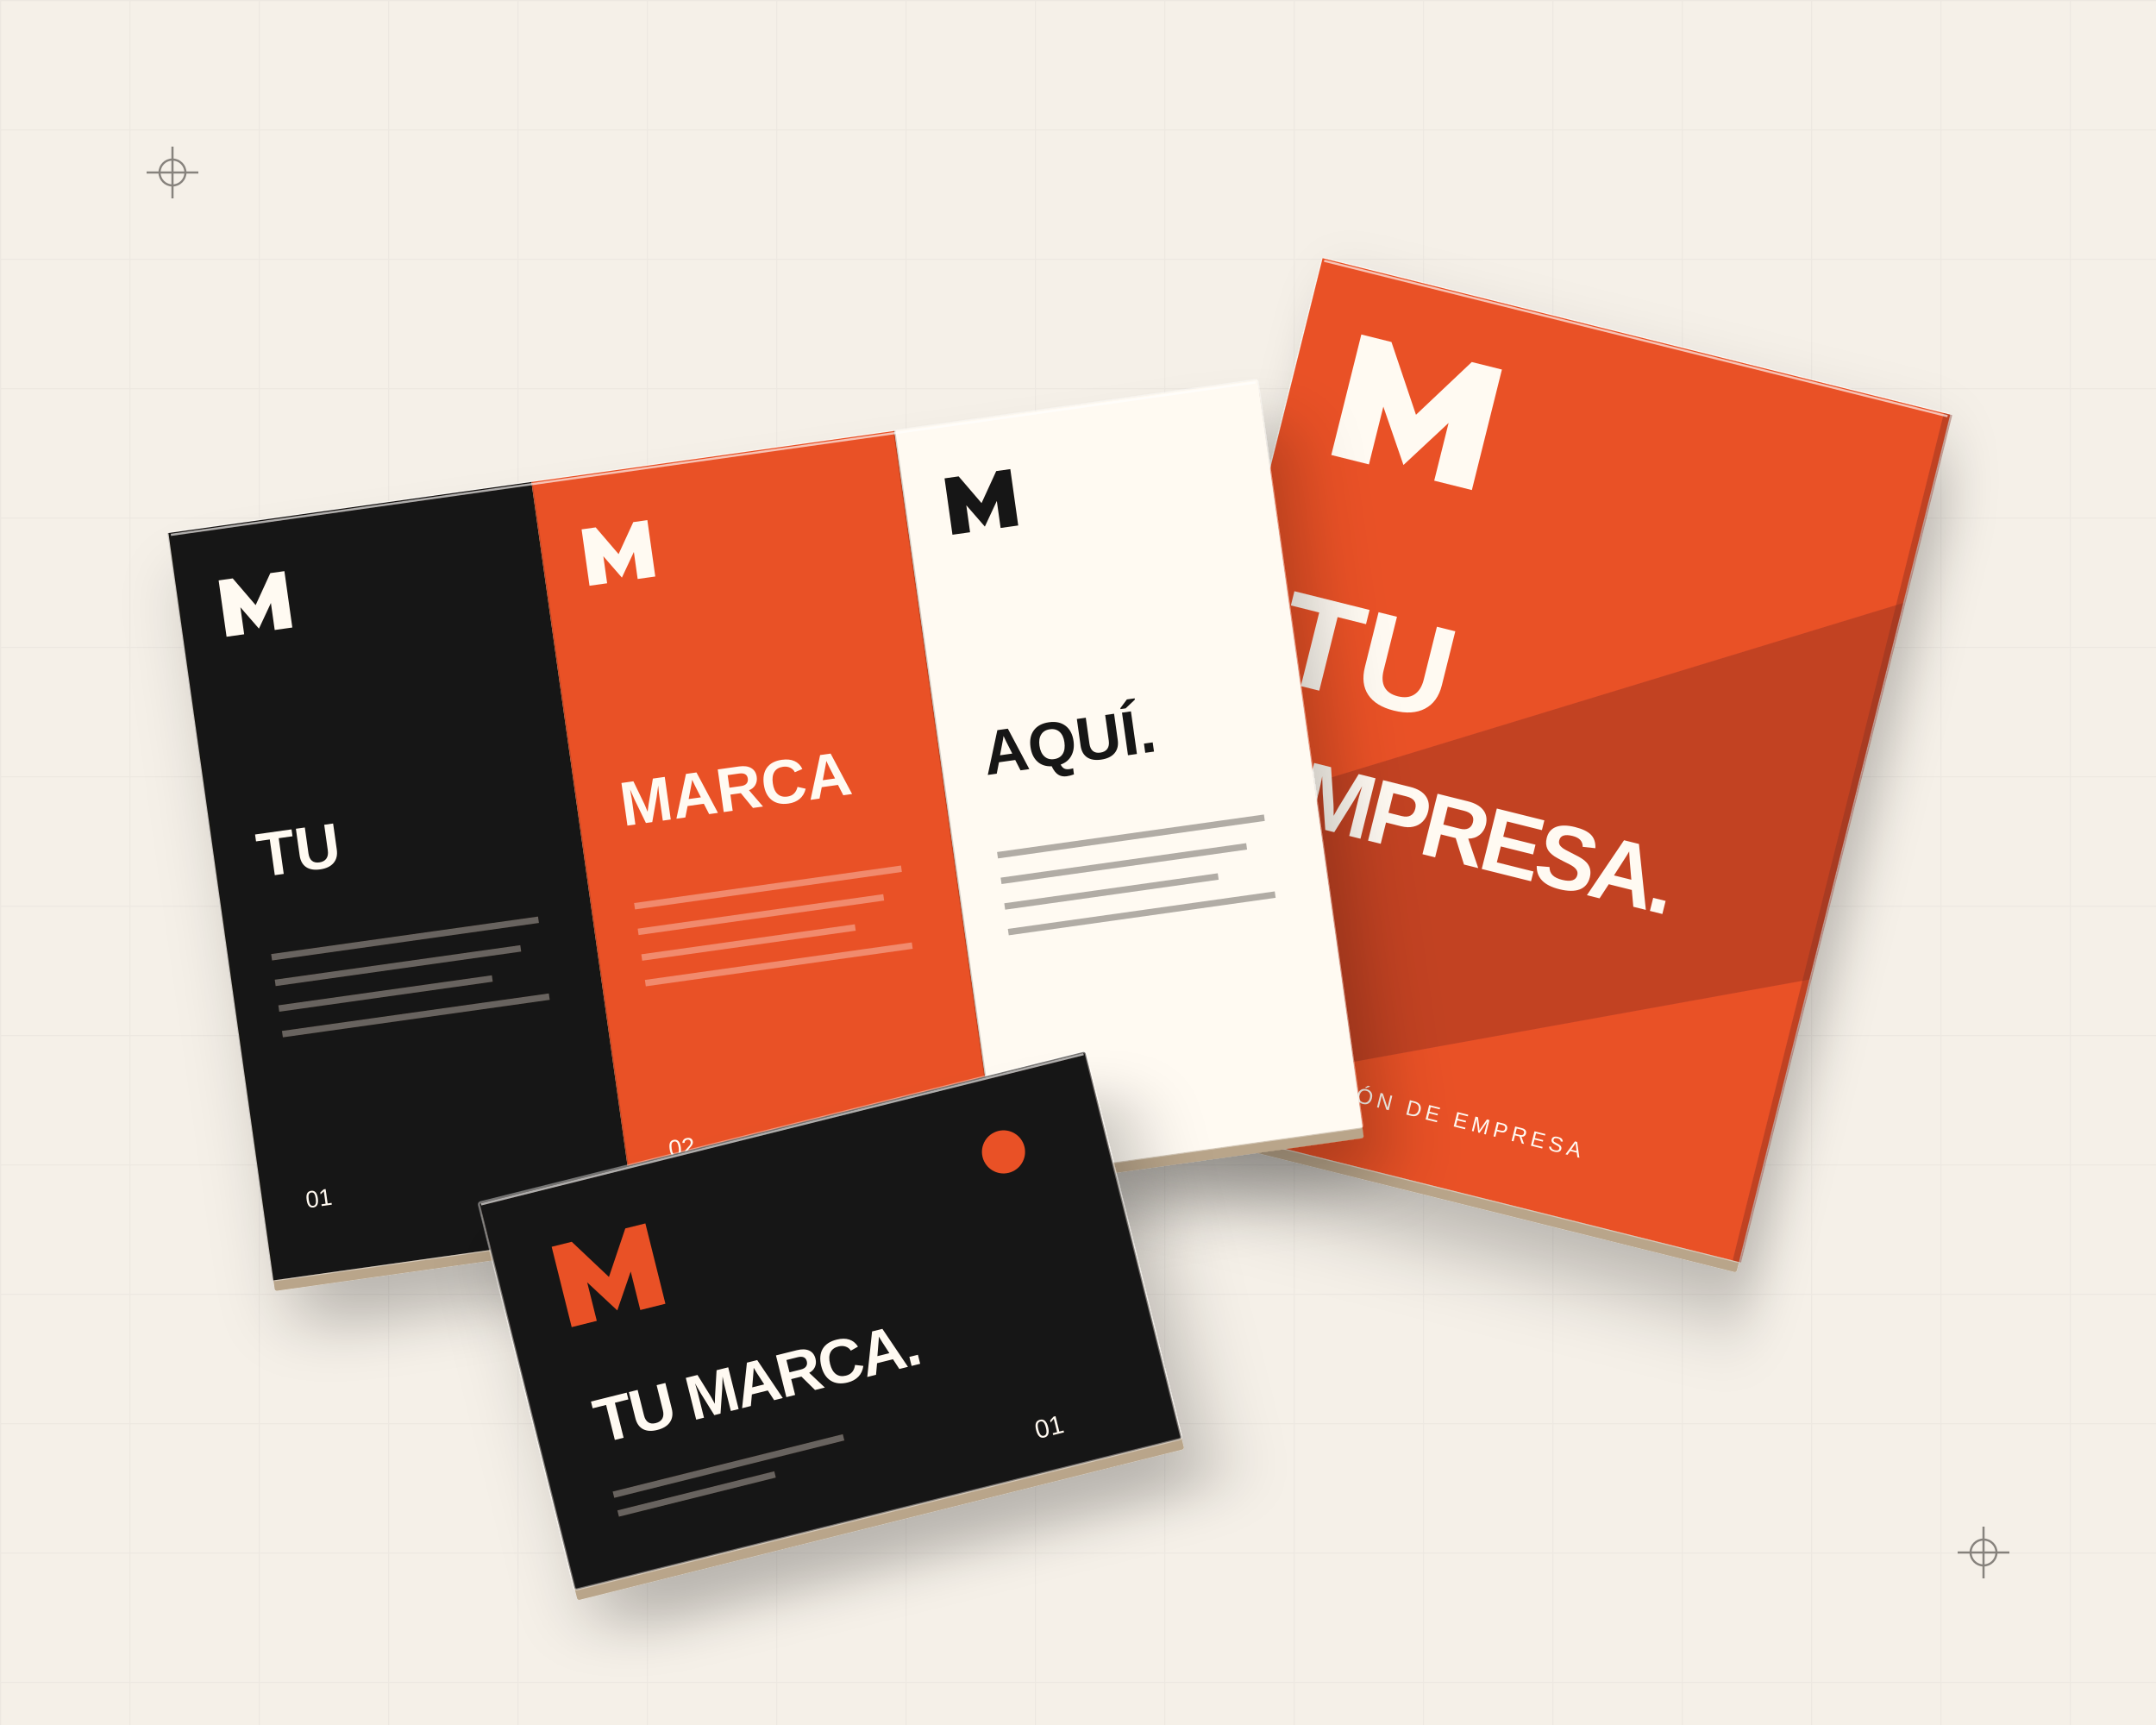
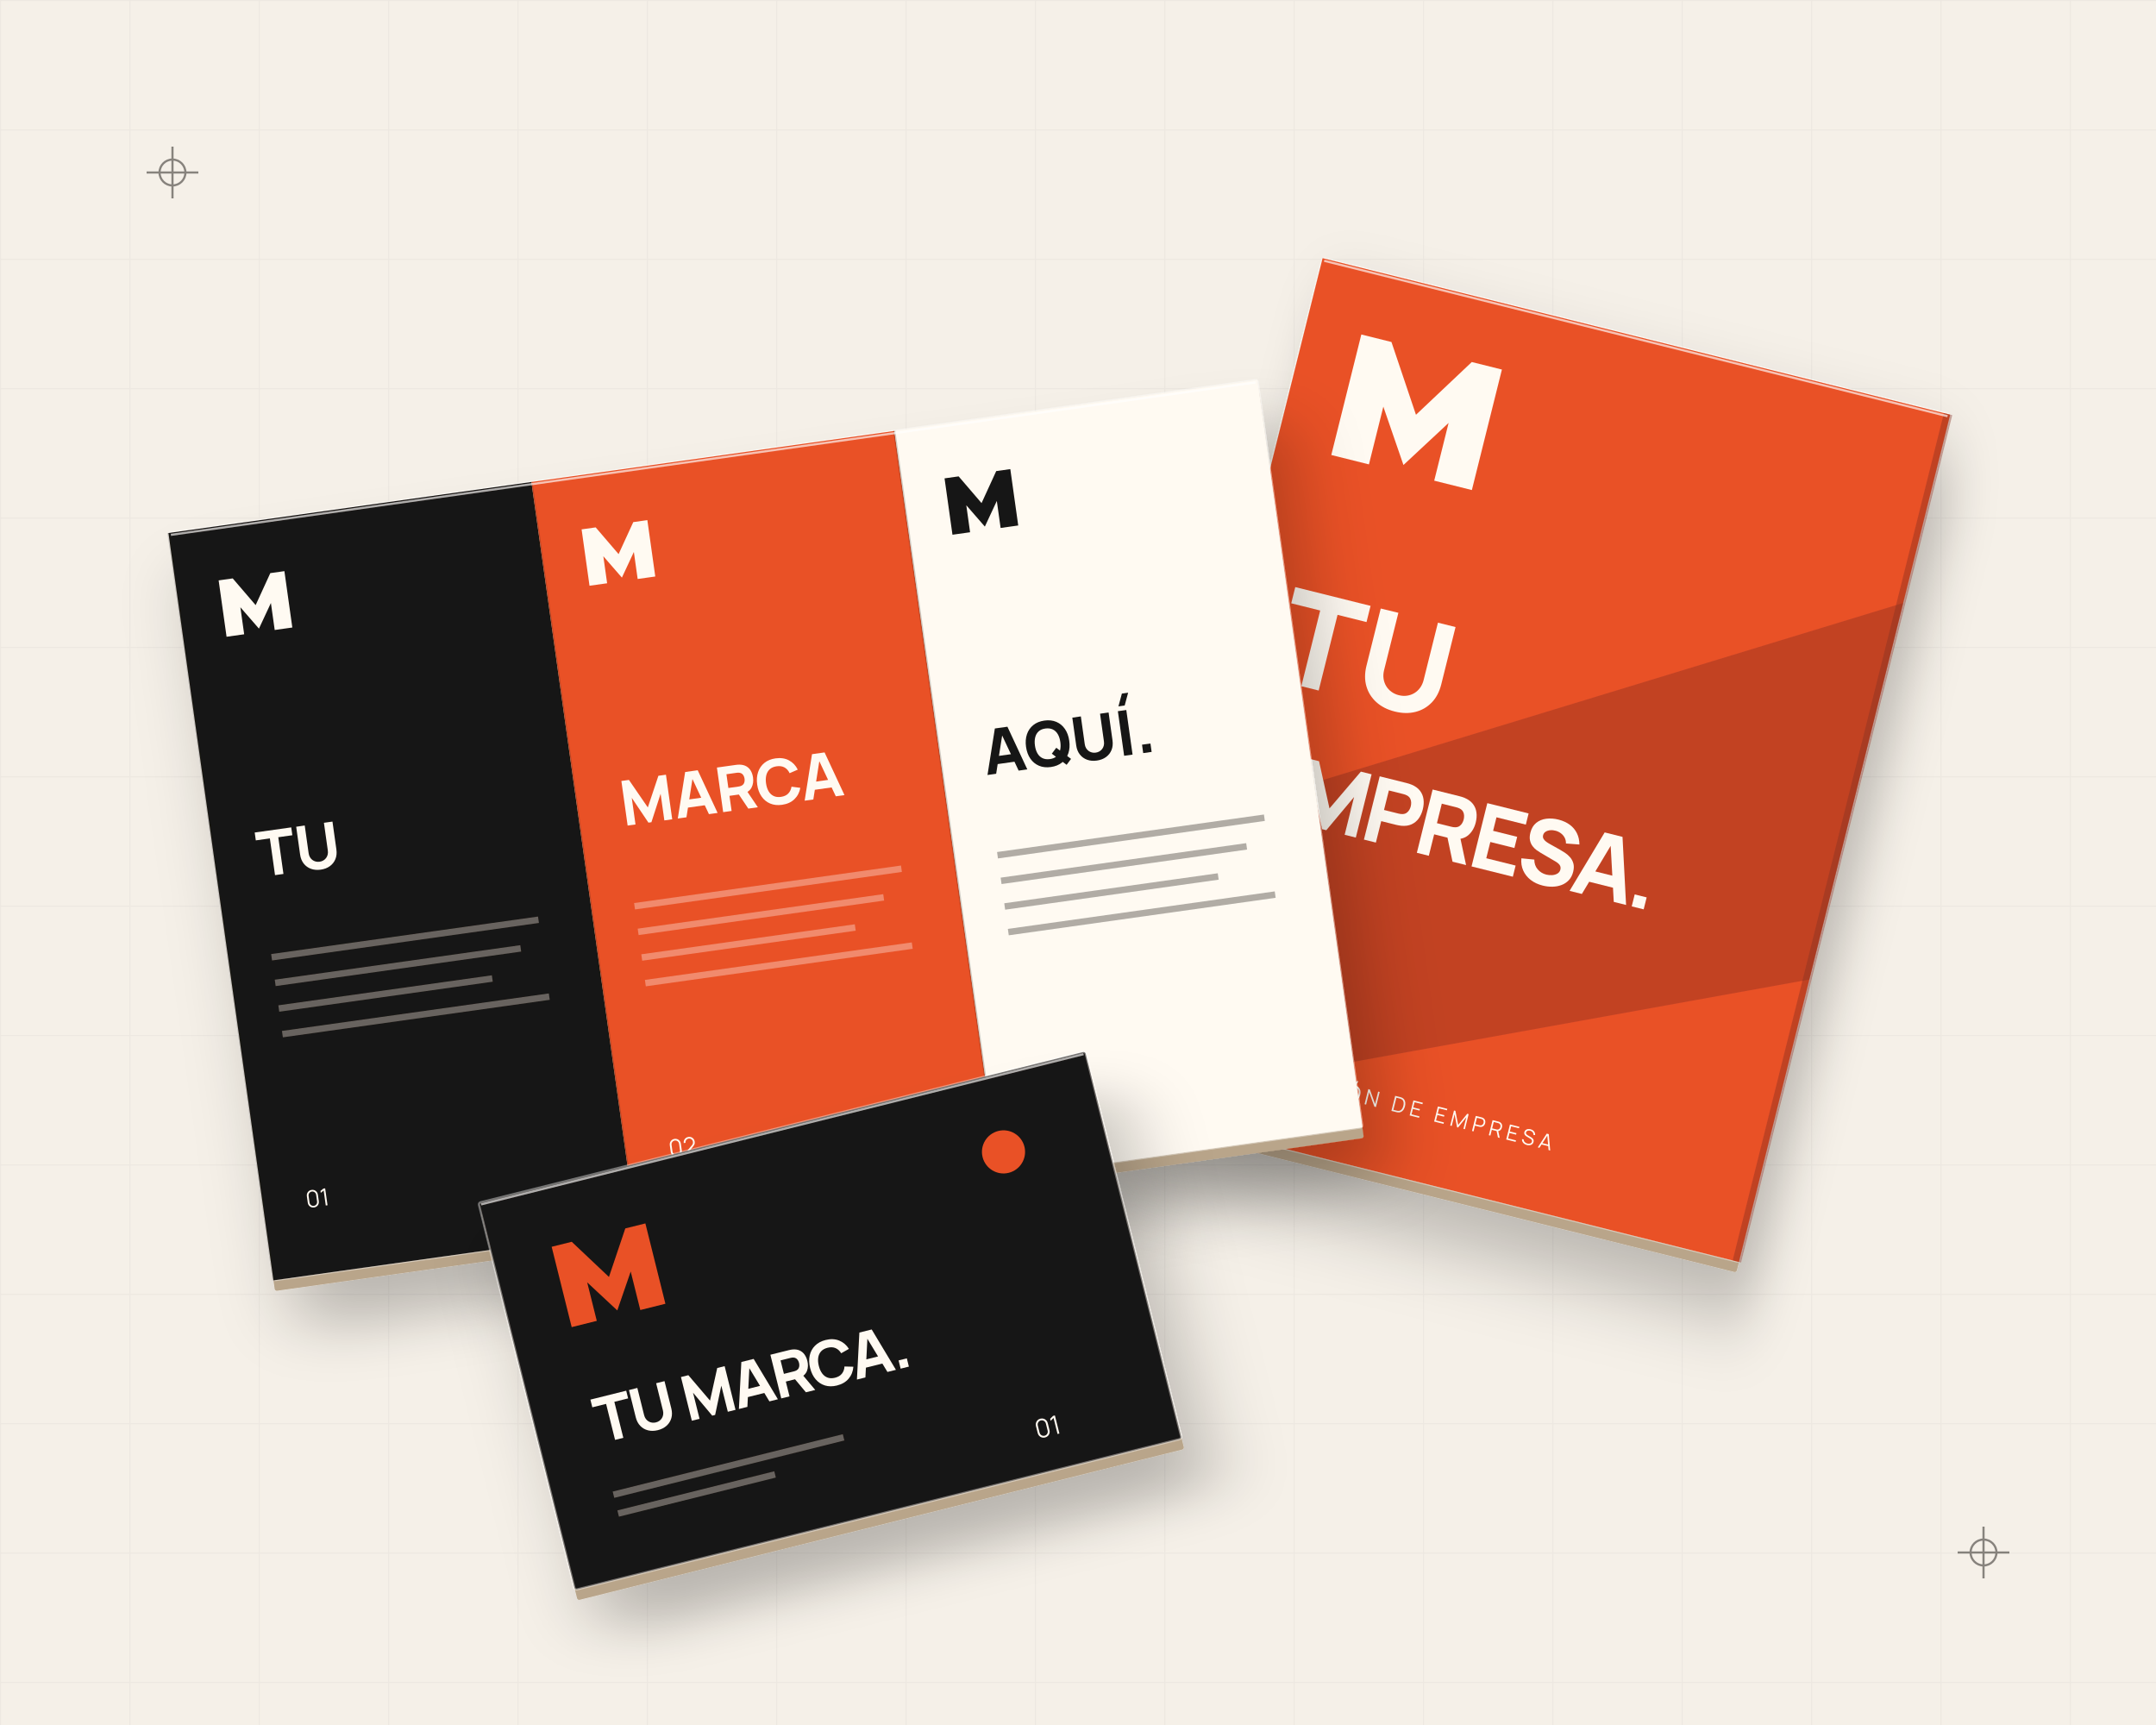
<svg xmlns="http://www.w3.org/2000/svg" viewBox="0 0 1000 800" fill="none" role="img">
  <defs>
    <linearGradient id="paper" x1="0" y1="0" x2="1" y2="1">
      <stop stop-color="#fffaf2" />
      <stop offset="1" stop-color="#dfd0b9" />
    </linearGradient>
    <linearGradient id="orange" x1="0" y1="0" x2="1" y2="1">
      <stop stop-color="#f7ba66" />
      <stop offset=".45" stop-color="#e95127" />
      <stop offset="1" stop-color="#832c20" />
    </linearGradient>
    <radialGradient id="floor">
      <stop stop-color="#dfd0b9" />
      <stop offset="1" stop-color="#f5f0e8" />
    </radialGradient>
    <filter id="shadow" x="-60%" y="-60%" width="220%" height="240%">
      <feDropShadow dx="9" dy="20" stdDeviation="15" flood-color="#191512" flood-opacity=".24" />
    </filter>
    <filter id="soft">
      <feGaussianBlur stdDeviation="16" />
    </filter>
    <pattern id="grid" width="60" height="60" patternUnits="userSpaceOnUse">
      <path d="M60 0H0v60" stroke="#191512" stroke-opacity=".035" />
    </pattern>
  </defs>
  <rect width="100%" height="100%" fill="#f5f0e8" />
  <rect width="100%" height="100%" fill="url(#grid)" />
  <g transform="translate(560 150) rotate(14 150 202.5)" filter="url(#shadow)">
    <rect x="0" y="5" width="300" height="405" rx="1" fill="#b9a58a" />
    <rect width="300" height="405" rx="1" fill="url(#paper)" stroke="#ffffff" stroke-opacity=".4" />
    <path d="M0 0h300v405H0z" fill="#e95127" />
    <path d="M0 270 300 90v180L0 405Z" fill="#832c20" opacity=".38" />
    <g transform="translate(26 30) scale(1.2)" fill="#fffaf2">
      <path d="M0 48V0h12l16 25L44 0h12v48H41V25L28 45 15 25v23Z" />
    </g>
-     <text x="24" y="195" font-family="Arial,Helvetica,sans-serif" font-size="61" fill="#fffaf2" font-weight="900">TU</text>
-     <text x="24" y="257" font-family="Arial,Helvetica,sans-serif" font-size="42" fill="#fffaf2" font-weight="900" letter-spacing="-2">EMPRESA.</text>
-     <text x="26" y="376" font-family="Arial,Helvetica,sans-serif" font-size="10" fill="#fffaf2" letter-spacing="2">PRESENTACIÓN DE EMPRESA</text>
+     <g transform="translate(24 195)" fill="#fffaf2" data-type-outline="true">
+       <path transform="translate(0 0) scale(0.0305 -0.0305)" d="M474 0L474 1186L20 1186L20 1440L1200 1440L1200 1186L746 1186L746 0Z" />
+       <path transform="translate(37.21 0) scale(0.0305 -0.0305)" d="M726 -30Q552 -30 420 40.5Q288 111 214 239Q140 367 140 540L140 1438L416 1440L416 542Q416 471 440 413Q464 355 506.5 313Q549 271 605.5 248.5Q662 226 726 226Q792 226 848.5 249Q905 272 947 314Q989 356 1012.5 414Q1036 472 1036 542L1036 1440L1312 1440L1312 540Q1312 367 1238 239Q1164 111 1032 40.5Q900 -30 726 -30Z" />
+     </g>
+     <g transform="translate(24 257)" fill="#fffaf2" data-type-outline="true">
+       <path transform="translate(0 0) scale(0.021 -0.021)" d="M140 0L140 1440L1080 1440L1080 1186L412 1186L412 878L960 878L960 624L412 624L412 254L1080 254L1080 0Z" />
+       <path transform="translate(22.78 0) scale(0.021 -0.021)" d="M140 0L140 1440L384 1440L860 484L1336 1440L1580 1440L1580 0L1326 0L1326 860L908 0L812 0L394 860L394 0Z" />
+       <path transform="translate(56.9 0) scale(0.021 -0.021)" d="M140 0L140 1440L748 1440Q769 1440 804.5 1438.5Q840 1437 868 1432Q997 1412 1079.5 1347Q1162 1282 1201 1183.5Q1240 1085 1240 964Q1240 843 1200.5 744.5Q1161 646 1078.5 581Q996 516 868 496Q840 492 804 490Q768 488 748 488L412 488L412 0ZM412 742L736 742Q757 742 782 744Q807 746 828 752Q883 767 913 802.5Q943 838 954.5 881.5Q966 925 966 964Q966 1003 954.5 1046.5Q943 1090 913 1125.5Q883 1161 828 1176Q807 1182 782 1184Q757 1186 736 1186L412 1186Z" />
+       <path transform="translate(82.2 0) scale(0.021 -0.021)" d="M140 0L140 1440L748 1440Q769 1440 804.5 1438.5Q840 1437 868 1432Q997 1412 1079.5 1347Q1162 1282 1201 1183.5Q1240 1085 1240 964Q1240 783 1150 654.5Q1060 526 868 496L748 488L412 488L412 0ZM952 0L668 586L948 640L1260 0ZM412 742L736 742Q757 742 782 744Q807 746 828 752Q883 767 913 802.5Q943 838 954.5 881.5Q966 925 966 964Q966 1003 954.5 1046.5Q943 1090 913 1125.5Q883 1161 828 1176Q807 1182 782 1184Q757 1186 736 1186L412 1186Z" />
+       <path transform="translate(108.34 0) scale(0.021 -0.021)" d="M140 0L140 1440L1080 1440L1080 1186L412 1186L412 878L960 878L960 624L412 624L412 254L1080 254L1080 0Z" />
+       <path transform="translate(131.12 0) scale(0.021 -0.021)" d="M684 -30Q524 -30 395.5 26.5Q267 83 184.5 188.5Q102 294 80 440L364 482Q394 358 488 291Q582 224 702 224Q769 224 832 245Q895 266 935.5 307Q976 348 976 408Q976 430 969.5 450.5Q963 471 948 489Q933 507 905.5 523Q878 539 836 552L462 662Q420 674 364.5 696Q309 718 257 759Q205 800 170.5 867.5Q136 935 136 1038Q136 1183 209 1279Q282 1375 404 1422Q526 1469 674 1468Q823 1466 940 1417Q1057 1368 1136 1274.5Q1215 1181 1250 1046L956 996Q940 1066 897 1114Q854 1162 794.5 1187Q735 1212 670 1214Q606 1216 549.5 1196.5Q493 1177 457.5 1140Q422 1103 422 1052Q422 1005 451 975.5Q480 946 524 928Q568 910 614 898L864 830Q920 815 988 790.5Q1056 766 1118.5 722.5Q1181 679 1221.5 608Q1262 537 1262 428Q1262 312 1213.5 225.5Q1165 139 1083 82.5Q1001 26 897.5 -2Q794 -30 684 -30Z" />
+       <path transform="translate(157.302 0) scale(0.021 -0.021)" d="M40 0L480 1440L886 1440L1326 0L1046 0L654 1270L706 1270L320 0ZM304 300L304 554L1064 554L1064 300Z" />
+       <path transform="translate(183.988 0) scale(0.021 -0.021)" d="M184 0L184 272L456 272L456 0Z" />
+     </g>
+     <g transform="translate(26 376)" fill="#fffaf2" data-type-outline="true">
+       <path transform="translate(0 0) scale(0.005 -0.005)" d="M140 0L140 1440L696 1440Q717 1440 743.5 1438.5Q770 1437 797 1432Q910 1415 988.5 1353.5Q1067 1292 1107.5 1199Q1148 1106 1148 993Q1148 881 1107 788Q1066 695 987.5 633.5Q909 572 797 555Q770 551 743.5 549Q717 547 696 547L287 547L287 0ZM287 687L692 687Q710 687 734 689Q758 691 781 696Q855 712 902.5 757Q950 802 973.5 864Q997 926 997 993Q997 1060 973.5 1122.5Q950 1185 902.5 1230Q855 1275 781 1291Q758 1296 734 1297.5Q710 1299 692 1299L287 1299Z" />
+       <path transform="translate(8.04 0) scale(0.005 -0.005)" d="M140 0L140 1440L696 1440Q717 1440 743.5 1438.5Q770 1437 797 1432Q910 1415 988.5 1353.5Q1067 1292 1107.5 1199Q1148 1106 1148 993Q1148 830 1062 710Q976 590 816 559L765 547L287 547L287 0ZM1012 0L728 586L869 640L1181 0ZM287 687L692 687Q710 687 734 689Q758 691 781 696Q855 712 902.5 757Q950 802 973.5 864Q997 926 997 993Q997 1060 973.5 1122.5Q950 1185 902.5 1230Q855 1275 781 1291Q758 1296 734 1297.5Q710 1299 692 1299L287 1299Z" />
+       <path transform="translate(16.3467 0) scale(0.005 -0.005)" d="M140 0L140 1440L1040 1440L1040 1299L287 1299L287 801L920 801L920 660L287 660L287 141L1040 141L1040 0Z" />
+       <path transform="translate(23.78 0) scale(0.005 -0.005)" d="M640 -30Q489 -30 368.5 20.5Q248 71 169.5 164Q91 257 67 385L217 410Q253 270 369 190.5Q485 111 646 111Q752 111 836 144.5Q920 178 968 240Q1016 302 1016 387Q1016 443 996 482.5Q976 522 943 548Q910 574 871 591.5Q832 609 795 620L430 729Q364 748 308 777.5Q252 807 210.5 848.5Q169 890 146 946Q123 1002 123 1074Q123 1196 187 1285Q251 1374 362 1422Q473 1470 615 1469Q759 1469 872.5 1418Q986 1367 1060 1272.5Q1134 1178 1158 1049L1004 1021Q989 1115 935 1184Q881 1253 797.5 1290.5Q714 1328 614 1329Q517 1329 441.5 1296.5Q366 1264 322 1208Q278 1152 278 1080Q278 1007 318.5 963Q359 919 418.5 894Q478 869 534 853L816 770Q860 758 919.5 735.5Q979 713 1035.5 671.5Q1092 630 1129 563Q1166 496 1166 393Q1166 293 1126.5 214Q1087 135 1015.5 81Q944 27 848.5 -1.5Q753 -30 640 -30Z" />
+       <path transform="translate(31.9433 0) scale(0.005 -0.005)" d="M140 0L140 1440L1040 1440L1040 1299L287 1299L287 801L920 801L920 660L287 660L287 141L1040 141L1040 0Z" />
+       <path transform="translate(39.6433 0) scale(0.005 -0.005)" d="M140 0L140 1440L288 1440L1081 260L1081 1440L1229 1440L1229 0L1081 0L288 1181L288 0Z" />
+       <path transform="translate(48.4867 0) scale(0.005 -0.005)" d="M523 0L523 1299L20 1299L20 1440L1173 1440L1173 1299L670 1299L670 0Z" />
+       <path transform="translate(56.2533 0) scale(0.005 -0.005)" d="M40 0L536 1440L731 1440L1227 0L1074 0L603 1358L661 1358L193 0ZM261 349L261 487L1005 487L1005 349Z" />
+       <path transform="translate(64.39 0) scale(0.005 -0.005)" d="M723 -30Q508 -30 360 65.5Q212 161 136 330Q60 499 60 720Q60 941 136 1110Q212 1279 360 1374.5Q508 1470 723 1470Q974 1470 1133 1341.5Q1292 1213 1351 997L1201 958Q1155 1129 1036 1229Q917 1329 723 1329Q554 1329 442 1252Q330 1175 273.5 1037.5Q217 900 215 720Q214 540 270.5 403Q327 266 440.5 188.5Q554 111 723 111Q917 111 1036 211.5Q1155 312 1201 482L1351 443Q1292 227 1133 98.5Q974 -30 723 -30Z" />
+       <path transform="translate(73.5433 0) scale(0.005 -0.005)" d="M160 0L160 1440L307 1440L307 0Z" />
+       <path transform="translate(77.8767 0) scale(0.005 -0.005)" d="M804 1610L678 1610L797 1920L923 1920ZM723 -30Q508 -30 360 65.5Q212 161 136 330Q60 499 60 720Q60 941 136 1110Q212 1279 360 1374.5Q508 1470 723 1470Q939 1470 1086.5 1374.5Q1234 1279 1310.5 1110Q1387 941 1387 720Q1387 499 1310.5 330Q1234 161 1086.5 65.5Q939 -30 723 -30ZM723 111Q892 111 1005 188Q1118 265 1174.5 402.5Q1231 540 1231 720Q1231 900 1174.5 1037Q1118 1174 1005 1251Q892 1328 723 1329Q554 1329 442 1252Q330 1175 273.5 1037.5Q217 900 216 720Q215 540 271.5 403.5Q328 267 441 189.5Q554 112 723 111Z" />
+       <path transform="translate(87.11 0) scale(0.005 -0.005)" d="M140 0L140 1440L288 1440L1081 260L1081 1440L1229 1440L1229 0L1081 0L288 1181L288 0Z" />
+       <path transform="translate(99.9533 0) scale(0.005 -0.005)" d="M140 0L140 1440L577 1440Q600 1440 655.5 1439Q711 1438 762 1431Q926 1408 1036 1309Q1146 1210 1201 1057Q1256 904 1256 720Q1256 536 1201 383Q1146 230 1036 131Q926 32 762 9Q712 3 655 1.5Q598 0 577 0ZM292 141L577 141Q618 141 665.5 143.5Q713 146 747 153Q873 175 950.5 255Q1028 335 1064 455.5Q1100 576 1100 720Q1100 865 1064 986Q1028 1107 950 1186Q872 1265 747 1287Q713 1294 664.5 1296.5Q616 1299 577 1299L292 1299Z" />
+       <path transform="translate(108.6667 0) scale(0.005 -0.005)" d="M140 0L140 1440L1040 1440L1040 1299L287 1299L287 801L920 801L920 660L287 660L287 141L1040 141L1040 0Z" />
+       <path transform="translate(120.3667 0) scale(0.005 -0.005)" d="M140 0L140 1440L1040 1440L1040 1299L287 1299L287 801L920 801L920 660L287 660L287 141L1040 141L1040 0Z" />
+       <path transform="translate(128.0667 0) scale(0.005 -0.005)" d="M140 0L140 1440L275 1440L841 229L1404 1440L1541 1440L1541 1L1401 1L1401 1112L888 0L793 0L281 1112L281 0Z" />
+       <path transform="translate(138.4733 0) scale(0.005 -0.005)" d="M140 0L140 1440L696 1440Q717 1440 743.5 1438.5Q770 1437 797 1432Q910 1415 988.5 1353.5Q1067 1292 1107.5 1199Q1148 1106 1148 993Q1148 881 1107 788Q1066 695 987.5 633.5Q909 572 797 555Q770 551 743.5 549Q717 547 696 547L287 547L287 0ZM287 687L692 687Q710 687 734 689Q758 691 781 696Q855 712 902.5 757Q950 802 973.5 864Q997 926 997 993Q997 1060 973.5 1122.5Q950 1185 902.5 1230Q855 1275 781 1291Q758 1296 734 1297.5Q710 1299 692 1299L287 1299Z" />
+       <path transform="translate(146.5133 0) scale(0.005 -0.005)" d="M140 0L140 1440L696 1440Q717 1440 743.5 1438.5Q770 1437 797 1432Q910 1415 988.5 1353.5Q1067 1292 1107.5 1199Q1148 1106 1148 993Q1148 830 1062 710Q976 590 816 559L765 547L287 547L287 0ZM1012 0L728 586L869 640L1181 0ZM287 687L692 687Q710 687 734 689Q758 691 781 696Q855 712 902.5 757Q950 802 973.5 864Q997 926 997 993Q997 1060 973.5 1122.5Q950 1185 902.5 1230Q855 1275 781 1291Q758 1296 734 1297.5Q710 1299 692 1299L287 1299Z" />
+       <path transform="translate(154.82 0) scale(0.005 -0.005)" d="M140 0L140 1440L1040 1440L1040 1299L287 1299L287 801L920 801L920 660L287 660L287 141L1040 141L1040 0Z" />
+       <path transform="translate(162.2533 0) scale(0.005 -0.005)" d="M640 -30Q489 -30 368.5 20.5Q248 71 169.5 164Q91 257 67 385L217 410Q253 270 369 190.5Q485 111 646 111Q752 111 836 144.5Q920 178 968 240Q1016 302 1016 387Q1016 443 996 482.5Q976 522 943 548Q910 574 871 591.5Q832 609 795 620L430 729Q364 748 308 777.5Q252 807 210.5 848.5Q169 890 146 946Q123 1002 123 1074Q123 1196 187 1285Q251 1374 362 1422Q473 1470 615 1469Q759 1469 872.5 1418Q986 1367 1060 1272.5Q1134 1178 1158 1049L1004 1021Q989 1115 935 1184Q881 1253 797.5 1290.5Q714 1328 614 1329Q517 1329 441.5 1296.5Q366 1264 322 1208Q278 1152 278 1080Q278 1007 318.5 963Q359 919 418.5 894Q478 869 534 853L816 770Q860 758 919.5 735.5Q979 713 1035.5 671.5Q1092 630 1129 563Q1166 496 1166 393Q1166 293 1126.5 214Q1087 135 1015.5 81Q944 27 848.5 -1.5Q753 -30 640 -30Z" />
+       <path transform="translate(170.4167 0) scale(0.005 -0.005)" d="M40 0L536 1440L731 1440L1227 0L1074 0L603 1358L661 1358L193 0ZM261 349L261 487L1005 487L1005 349Z" />
+     </g>
    <path d="M299 0v405" stroke="#832c20" stroke-width="4" opacity=".4" />
    <path d="M1 1H299" stroke="#fff" stroke-opacity=".65" />
  </g>
  <g transform="translate(100 210) rotate(-8 255 175)" filter="url(#shadow)">
    <rect x="0" y="5" width="510" height="350" rx="1" fill="#b9a58a" />
    <rect width="510" height="350" rx="1" fill="url(#paper)" stroke="#ffffff" stroke-opacity=".4" />
    <rect x="0" width="170" height="350" fill="#191512" />
    <path d="M0 0v350" stroke="#191512" stroke-opacity=".2" />
    <g transform="translate(20 25) scale(0.55)" fill="#fffaf2">
      <path d="M0 48V0h12l16 25L44 0h12v48H41V25L28 45 15 25v23Z" />
    </g>
-     <text x="20" y="164" font-family="Arial,Helvetica,sans-serif" font-size="29" fill="#fffaf2" font-weight="900">TU</text>
+     <g transform="translate(20 164)" fill="#fffaf2" data-type-outline="true">
+       <path transform="translate(0 0) scale(0.0145 -0.0145)" d="M474 0L474 1186L20 1186L20 1440L1200 1440L1200 1186L746 1186L746 0Z" />
+       <path transform="translate(17.69 0) scale(0.0145 -0.0145)" d="M726 -30Q552 -30 420 40.5Q288 111 214 239Q140 367 140 540L140 1438L416 1440L416 542Q416 471 440 413Q464 355 506.5 313Q549 271 605.5 248.5Q662 226 726 226Q792 226 848.5 249Q905 272 947 314Q989 356 1012.5 414Q1036 472 1036 542L1036 1440L1312 1440L1312 540Q1312 367 1238 239Q1164 111 1032 40.5Q900 -30 726 -30Z" />
+     </g>
    <rect x="20" y="200" width="125" height="3" fill="#fffaf2" opacity=".34" />
    <rect x="20" y="212" width="115" height="3" fill="#fffaf2" opacity=".34" />
    <rect x="20" y="224" width="100" height="3" fill="#fffaf2" opacity=".34" />
    <rect x="20" y="236" width="125" height="3" fill="#fffaf2" opacity=".34" />
-     <text x="20" y="319" font-family="Arial,Helvetica,sans-serif" font-size="11" fill="#fffaf2">01</text>
+     <g transform="translate(20 319)" fill="#fffaf2" data-type-outline="true">
+       <path transform="translate(0 0) scale(0.0055 -0.0055)" d="M610 -30Q477 -30 370.5 32Q264 94 202 200.5Q140 307 140 440L140 1000Q140 1133 202 1239.5Q264 1346 370.5 1408Q477 1470 610 1470Q743 1470 849.5 1408Q956 1346 1018 1239.5Q1080 1133 1080 1000L1080 440Q1080 307 1018 200.5Q956 94 849.5 32Q743 -30 610 -30ZM610 112Q699 112 772 155.5Q845 199 888 272Q931 345 931 433L931 1007Q931 1096 888 1169Q845 1242 772 1285.5Q699 1329 610 1329Q521 1329 448 1285.5Q375 1242 332 1169Q289 1096 289 1007L289 433Q289 345 332 272Q375 199 448 155.5Q521 112 610 112Z" />
+       <path transform="translate(6.71 0) scale(0.0055 -0.0055)" d="M391 0L391 1276L120 1113L120 1278L391 1440L540 1440L540 0Z" />
+     </g>
    <rect x="170" width="170" height="350" fill="#e95127" />
    <path d="M170 0v350" stroke="#191512" stroke-opacity=".2" />
    <g transform="translate(190 25) scale(0.55)" fill="#fffaf2">
      <path d="M0 48V0h12l16 25L44 0h12v48H41V25L28 45 15 25v23Z" />
    </g>
-     <text x="190" y="164" font-family="Arial,Helvetica,sans-serif" font-size="29" fill="#fffaf2" font-weight="900">MARCA</text>
+     <g transform="translate(190 164)" fill="#fffaf2" data-type-outline="true">
+       <path transform="translate(0 0) scale(0.0145 -0.0145)" d="M140 0L140 1440L384 1440L860 484L1336 1440L1580 1440L1580 0L1326 0L1326 860L908 0L812 0L394 860L394 0Z" />
+       <path transform="translate(24.94 0) scale(0.0145 -0.0145)" d="M40 0L480 1440L886 1440L1326 0L1046 0L654 1270L706 1270L320 0ZM304 300L304 554L1064 554L1064 300Z" />
+       <path transform="translate(44.747 0) scale(0.0145 -0.0145)" d="M140 0L140 1440L748 1440Q769 1440 804.5 1438.5Q840 1437 868 1432Q997 1412 1079.5 1347Q1162 1282 1201 1183.5Q1240 1085 1240 964Q1240 783 1150 654.5Q1060 526 868 496L748 488L412 488L412 0ZM952 0L668 586L948 640L1260 0ZM412 742L736 742Q757 742 782 744Q807 746 828 752Q883 767 913 802.5Q943 838 954.5 881.5Q966 925 966 964Q966 1003 954.5 1046.5Q943 1090 913 1125.5Q883 1161 828 1176Q807 1182 782 1184Q757 1186 736 1186L412 1186Z" />
+       <path transform="translate(63.307 0) scale(0.0145 -0.0145)" d="M758 -30Q542 -30 385.5 64Q229 158 144.5 327Q60 496 60 720Q60 944 144.5 1113Q229 1282 385.5 1376Q542 1470 758 1470Q1006 1470 1174.5 1347Q1343 1224 1412 1014L1138 938Q1098 1069 1003 1141.5Q908 1214 758 1214Q621 1214 529.5 1153Q438 1092 392 981Q346 870 346 720Q346 570 392 459Q438 348 529.5 287Q621 226 758 226Q908 226 1003 299Q1098 372 1138 502L1412 426Q1343 216 1174.5 93Q1006 -30 758 -30Z" />
+       <path transform="translate(84.361 0) scale(0.0145 -0.0145)" d="M40 0L480 1440L886 1440L1326 0L1046 0L654 1270L706 1270L320 0ZM304 300L304 554L1064 554L1064 300Z" />
+     </g>
    <rect x="190" y="200" width="125" height="3" fill="#fffaf2" opacity=".34" />
    <rect x="190" y="212" width="115" height="3" fill="#fffaf2" opacity=".34" />
    <rect x="190" y="224" width="100" height="3" fill="#fffaf2" opacity=".34" />
    <rect x="190" y="236" width="125" height="3" fill="#fffaf2" opacity=".34" />
-     <text x="190" y="319" font-family="Arial,Helvetica,sans-serif" font-size="11" fill="#fffaf2">02</text>
+     <g transform="translate(190 319)" fill="#fffaf2" data-type-outline="true">
+       <path transform="translate(0 0) scale(0.0055 -0.0055)" d="M610 -30Q477 -30 370.5 32Q264 94 202 200.5Q140 307 140 440L140 1000Q140 1133 202 1239.5Q264 1346 370.5 1408Q477 1470 610 1470Q743 1470 849.5 1408Q956 1346 1018 1239.5Q1080 1133 1080 1000L1080 440Q1080 307 1018 200.5Q956 94 849.5 32Q743 -30 610 -30ZM610 112Q699 112 772 155.5Q845 199 888 272Q931 345 931 433L931 1007Q931 1096 888 1169Q845 1242 772 1285.5Q699 1329 610 1329Q521 1329 448 1285.5Q375 1242 332 1169Q289 1096 289 1007L289 433Q289 345 332 272Q375 199 448 155.5Q521 112 610 112Z" />
+       <path transform="translate(6.71 0) scale(0.0055 -0.0055)" d="M100 1L101 135L752 723Q836 799 863.5 867.5Q891 936 891 1011Q891 1100 849 1172Q807 1244 736 1286.5Q665 1329 577 1329Q485 1329 413 1285Q341 1241 299.5 1169Q258 1097 259 1012L109 1012Q109 1143 171 1247Q233 1351 339 1410.5Q445 1470 579 1470Q710 1470 814.5 1408.5Q919 1347 979.5 1242.5Q1040 1138 1040 1010Q1040 920 1018.5 851.5Q997 783 951.5 724.5Q906 666 836 604L258 82L235 142L1040 142L1040 1Z" />
+     </g>
    <rect x="340" width="170" height="350" fill="#fffaf2" />
    <path d="M340 0v350" stroke="#191512" stroke-opacity=".2" />
    <g transform="translate(360 25) scale(0.55)" fill="#191512">
      <path d="M0 48V0h12l16 25L44 0h12v48H41V25L28 45 15 25v23Z" />
    </g>
-     <text x="360" y="164" font-family="Arial,Helvetica,sans-serif" font-size="29" fill="#191512" font-weight="900">AQUÍ.</text>
+     <g transform="translate(360 164)" fill="#191512" data-type-outline="true">
+       <path transform="translate(0 0) scale(0.0145 -0.0145)" d="M40 0L480 1440L886 1440L1326 0L1046 0L654 1270L706 1270L320 0ZM304 300L304 554L1064 554L1064 300Z" />
+       <path transform="translate(19.227 0) scale(0.0145 -0.0145)" d="M1266 -30L846 388L1014 556L1432 138ZM758 -30Q542 -30 385.5 64Q229 158 144.5 327Q60 496 60 720Q60 944 144.5 1113Q229 1282 385.5 1376Q542 1470 758 1470Q974 1470 1130.5 1376Q1287 1282 1371.5 1113Q1456 944 1456 720Q1456 496 1371.5 327Q1287 158 1130.5 64Q974 -30 758 -30ZM758 226Q895 224 986 285Q1077 346 1122.5 458Q1168 570 1168 720Q1168 870 1122.5 980Q1077 1090 986 1151Q895 1212 758 1214Q621 1216 530 1155Q439 1094 393.5 982Q348 870 348 720Q348 570 393.5 460Q439 350 530 289Q621 228 758 226Z" />
+       <path transform="translate(41.209 0) scale(0.0145 -0.0145)" d="M726 -30Q552 -30 420 40.5Q288 111 214 239Q140 367 140 540L140 1438L416 1440L416 542Q416 471 440 413Q464 355 506.5 313Q549 271 605.5 248.5Q662 226 726 226Q792 226 848.5 249Q905 272 947 314Q989 356 1012.5 414Q1036 472 1036 542L1036 1440L1312 1440L1312 540Q1312 367 1238 239Q1164 111 1032 40.5Q900 -30 726 -30Z" />
+       <path transform="translate(62.263 0) scale(0.0145 -0.0145)" d="M401 1590L199 1590L365 1980L567 1980ZM160 0L160 1440L432 1440L432 0Z" />
+       <path transform="translate(70.847 0) scale(0.0145 -0.0145)" d="M184 0L184 272L456 272L456 0Z" />
+     </g>
    <rect x="360" y="200" width="125" height="3" fill="#191512" opacity=".34" />
    <rect x="360" y="212" width="115" height="3" fill="#191512" opacity=".34" />
    <rect x="360" y="224" width="100" height="3" fill="#191512" opacity=".34" />
    <rect x="360" y="236" width="125" height="3" fill="#191512" opacity=".34" />
-     <text x="360" y="319" font-family="Arial,Helvetica,sans-serif" font-size="11" fill="#191512">03</text>
+     <g transform="translate(360 319)" fill="#191512" data-type-outline="true">
+       <path transform="translate(0 0) scale(0.0055 -0.0055)" d="M610 -30Q477 -30 370.5 32Q264 94 202 200.5Q140 307 140 440L140 1000Q140 1133 202 1239.5Q264 1346 370.5 1408Q477 1470 610 1470Q743 1470 849.5 1408Q956 1346 1018 1239.5Q1080 1133 1080 1000L1080 440Q1080 307 1018 200.5Q956 94 849.5 32Q743 -30 610 -30ZM610 112Q699 112 772 155.5Q845 199 888 272Q931 345 931 433L931 1007Q931 1096 888 1169Q845 1242 772 1285.5Q699 1329 610 1329Q521 1329 448 1285.5Q375 1242 332 1169Q289 1096 289 1007L289 433Q289 345 332 272Q375 199 448 155.5Q521 112 610 112Z" />
+       <path transform="translate(6.71 0) scale(0.0055 -0.0055)" d="M527 -29Q420 -29 330 9Q240 47 175 117.5Q110 188 80 286L220 328Q256 221 338.5 166Q421 111 525 113Q621 115 690.5 156Q760 197 797 270Q834 343 834 439Q834 586 748.5 675.5Q663 765 523 765Q484 765 441 754.5Q398 744 361 725L287 842L847 1359L871 1299L137 1299L137 1440L969 1440L969 1297L481 831L479 889Q629 908 743 855Q857 802 921.5 693.5Q986 585 986 439Q986 301 926.5 195.5Q867 90 763 30.5Q659 -29 527 -29Z" />
+     </g>
    <path d="M1 1H509" stroke="#fff" stroke-opacity=".65" />
  </g>
  <g transform="translate(240 520) rotate(-14 145 92.5)" filter="url(#shadow)">
    <rect x="0" y="5" width="290" height="185" rx="1" fill="#b9a58a" />
    <rect width="290" height="185" rx="1" fill="#191512" stroke="#ffffff" stroke-opacity=".4" />
    <g transform="translate(28 28) scale(0.8)" fill="#e95127">
      <path d="M0 48V0h12l16 25L44 0h12v48H41V25L28 45 15 25v23Z" />
    </g>
-     <text x="28" y="122" font-family="Arial,Helvetica,sans-serif" font-size="29" fill="#fffaf2" font-weight="900" letter-spacing="-1">TU MARCA.</text>
+     <g transform="translate(28 122)" fill="#fffaf2" data-type-outline="true">
+       <path transform="translate(0 0) scale(0.0145 -0.0145)" d="M474 0L474 1186L20 1186L20 1440L1200 1440L1200 1186L746 1186L746 0Z" />
+       <path transform="translate(16.69 0) scale(0.0145 -0.0145)" d="M726 -30Q552 -30 420 40.5Q288 111 214 239Q140 367 140 540L140 1438L416 1440L416 542Q416 471 440 413Q464 355 506.5 313Q549 271 605.5 248.5Q662 226 726 226Q792 226 848.5 249Q905 272 947 314Q989 356 1012.5 414Q1036 472 1036 542L1036 1440L1312 1440L1312 540Q1312 367 1238 239Q1164 111 1032 40.5Q900 -30 726 -30Z" />
+       <path transform="translate(41.544 0) scale(0.0145 -0.0145)" d="M140 0L140 1440L384 1440L860 484L1336 1440L1580 1440L1580 0L1326 0L1326 860L908 0L812 0L394 860L394 0Z" />
+       <path transform="translate(65.484 0) scale(0.0145 -0.0145)" d="M40 0L480 1440L886 1440L1326 0L1046 0L654 1270L706 1270L320 0ZM304 300L304 554L1064 554L1064 300Z" />
+       <path transform="translate(84.291 0) scale(0.0145 -0.0145)" d="M140 0L140 1440L748 1440Q769 1440 804.5 1438.5Q840 1437 868 1432Q997 1412 1079.5 1347Q1162 1282 1201 1183.5Q1240 1085 1240 964Q1240 783 1150 654.5Q1060 526 868 496L748 488L412 488L412 0ZM952 0L668 586L948 640L1260 0ZM412 742L736 742Q757 742 782 744Q807 746 828 752Q883 767 913 802.5Q943 838 954.5 881.5Q966 925 966 964Q966 1003 954.5 1046.5Q943 1090 913 1125.5Q883 1161 828 1176Q807 1182 782 1184Q757 1186 736 1186L412 1186Z" />
+       <path transform="translate(101.851 0) scale(0.0145 -0.0145)" d="M758 -30Q542 -30 385.5 64Q229 158 144.5 327Q60 496 60 720Q60 944 144.5 1113Q229 1282 385.5 1376Q542 1470 758 1470Q1006 1470 1174.5 1347Q1343 1224 1412 1014L1138 938Q1098 1069 1003 1141.5Q908 1214 758 1214Q621 1214 529.5 1153Q438 1092 392 981Q346 870 346 720Q346 570 392 459Q438 348 529.5 287Q621 226 758 226Q908 226 1003 299Q1098 372 1138 502L1412 426Q1343 216 1174.5 93Q1006 -30 758 -30Z" />
+       <path transform="translate(121.905 0) scale(0.0145 -0.0145)" d="M40 0L480 1440L886 1440L1326 0L1046 0L654 1270L706 1270L320 0ZM304 300L304 554L1064 554L1064 300Z" />
+       <path transform="translate(140.712 0) scale(0.0145 -0.0145)" d="M184 0L184 272L456 272L456 0Z" />
+     </g>
    <rect x="28" y="145" width="110" height="3" fill="#fffaf2" opacity=".34" />
    <rect x="28" y="154" width="75" height="3" fill="#fffaf2" opacity=".34" />
    <circle cx="242" cy="36" r="10" fill="#e95127" />
-     <text x="225" y="169" font-family="Arial,Helvetica,sans-serif" font-size="12" fill="#fffaf2">01</text>
+     <g transform="translate(225 169)" fill="#fffaf2" data-type-outline="true">
+       <path transform="translate(0 0) scale(0.006 -0.006)" d="M610 -30Q477 -30 370.5 32Q264 94 202 200.5Q140 307 140 440L140 1000Q140 1133 202 1239.5Q264 1346 370.5 1408Q477 1470 610 1470Q743 1470 849.5 1408Q956 1346 1018 1239.5Q1080 1133 1080 1000L1080 440Q1080 307 1018 200.5Q956 94 849.5 32Q743 -30 610 -30ZM610 112Q699 112 772 155.5Q845 199 888 272Q931 345 931 433L931 1007Q931 1096 888 1169Q845 1242 772 1285.5Q699 1329 610 1329Q521 1329 448 1285.5Q375 1242 332 1169Q289 1096 289 1007L289 433Q289 345 332 272Q375 199 448 155.5Q521 112 610 112Z" />
+       <path transform="translate(7.32 0) scale(0.006 -0.006)" d="M391 0L391 1276L120 1113L120 1278L391 1440L540 1440L540 0Z" />
+     </g>
    <path d="M1 1H289" stroke="#fff" stroke-opacity=".65" />
  </g>
  <g stroke="#191512" stroke-width="1" opacity=".5">
    <path d="M68 80h24M80 68v24" />
    <circle cx="80" cy="80" r="6" fill="none" />
  </g>
  <g stroke="#191512" stroke-width="1" opacity=".5">
    <path d="M908 720h24M920 708v24" />
    <circle cx="920" cy="720" r="6" fill="none" />
  </g>
</svg>
